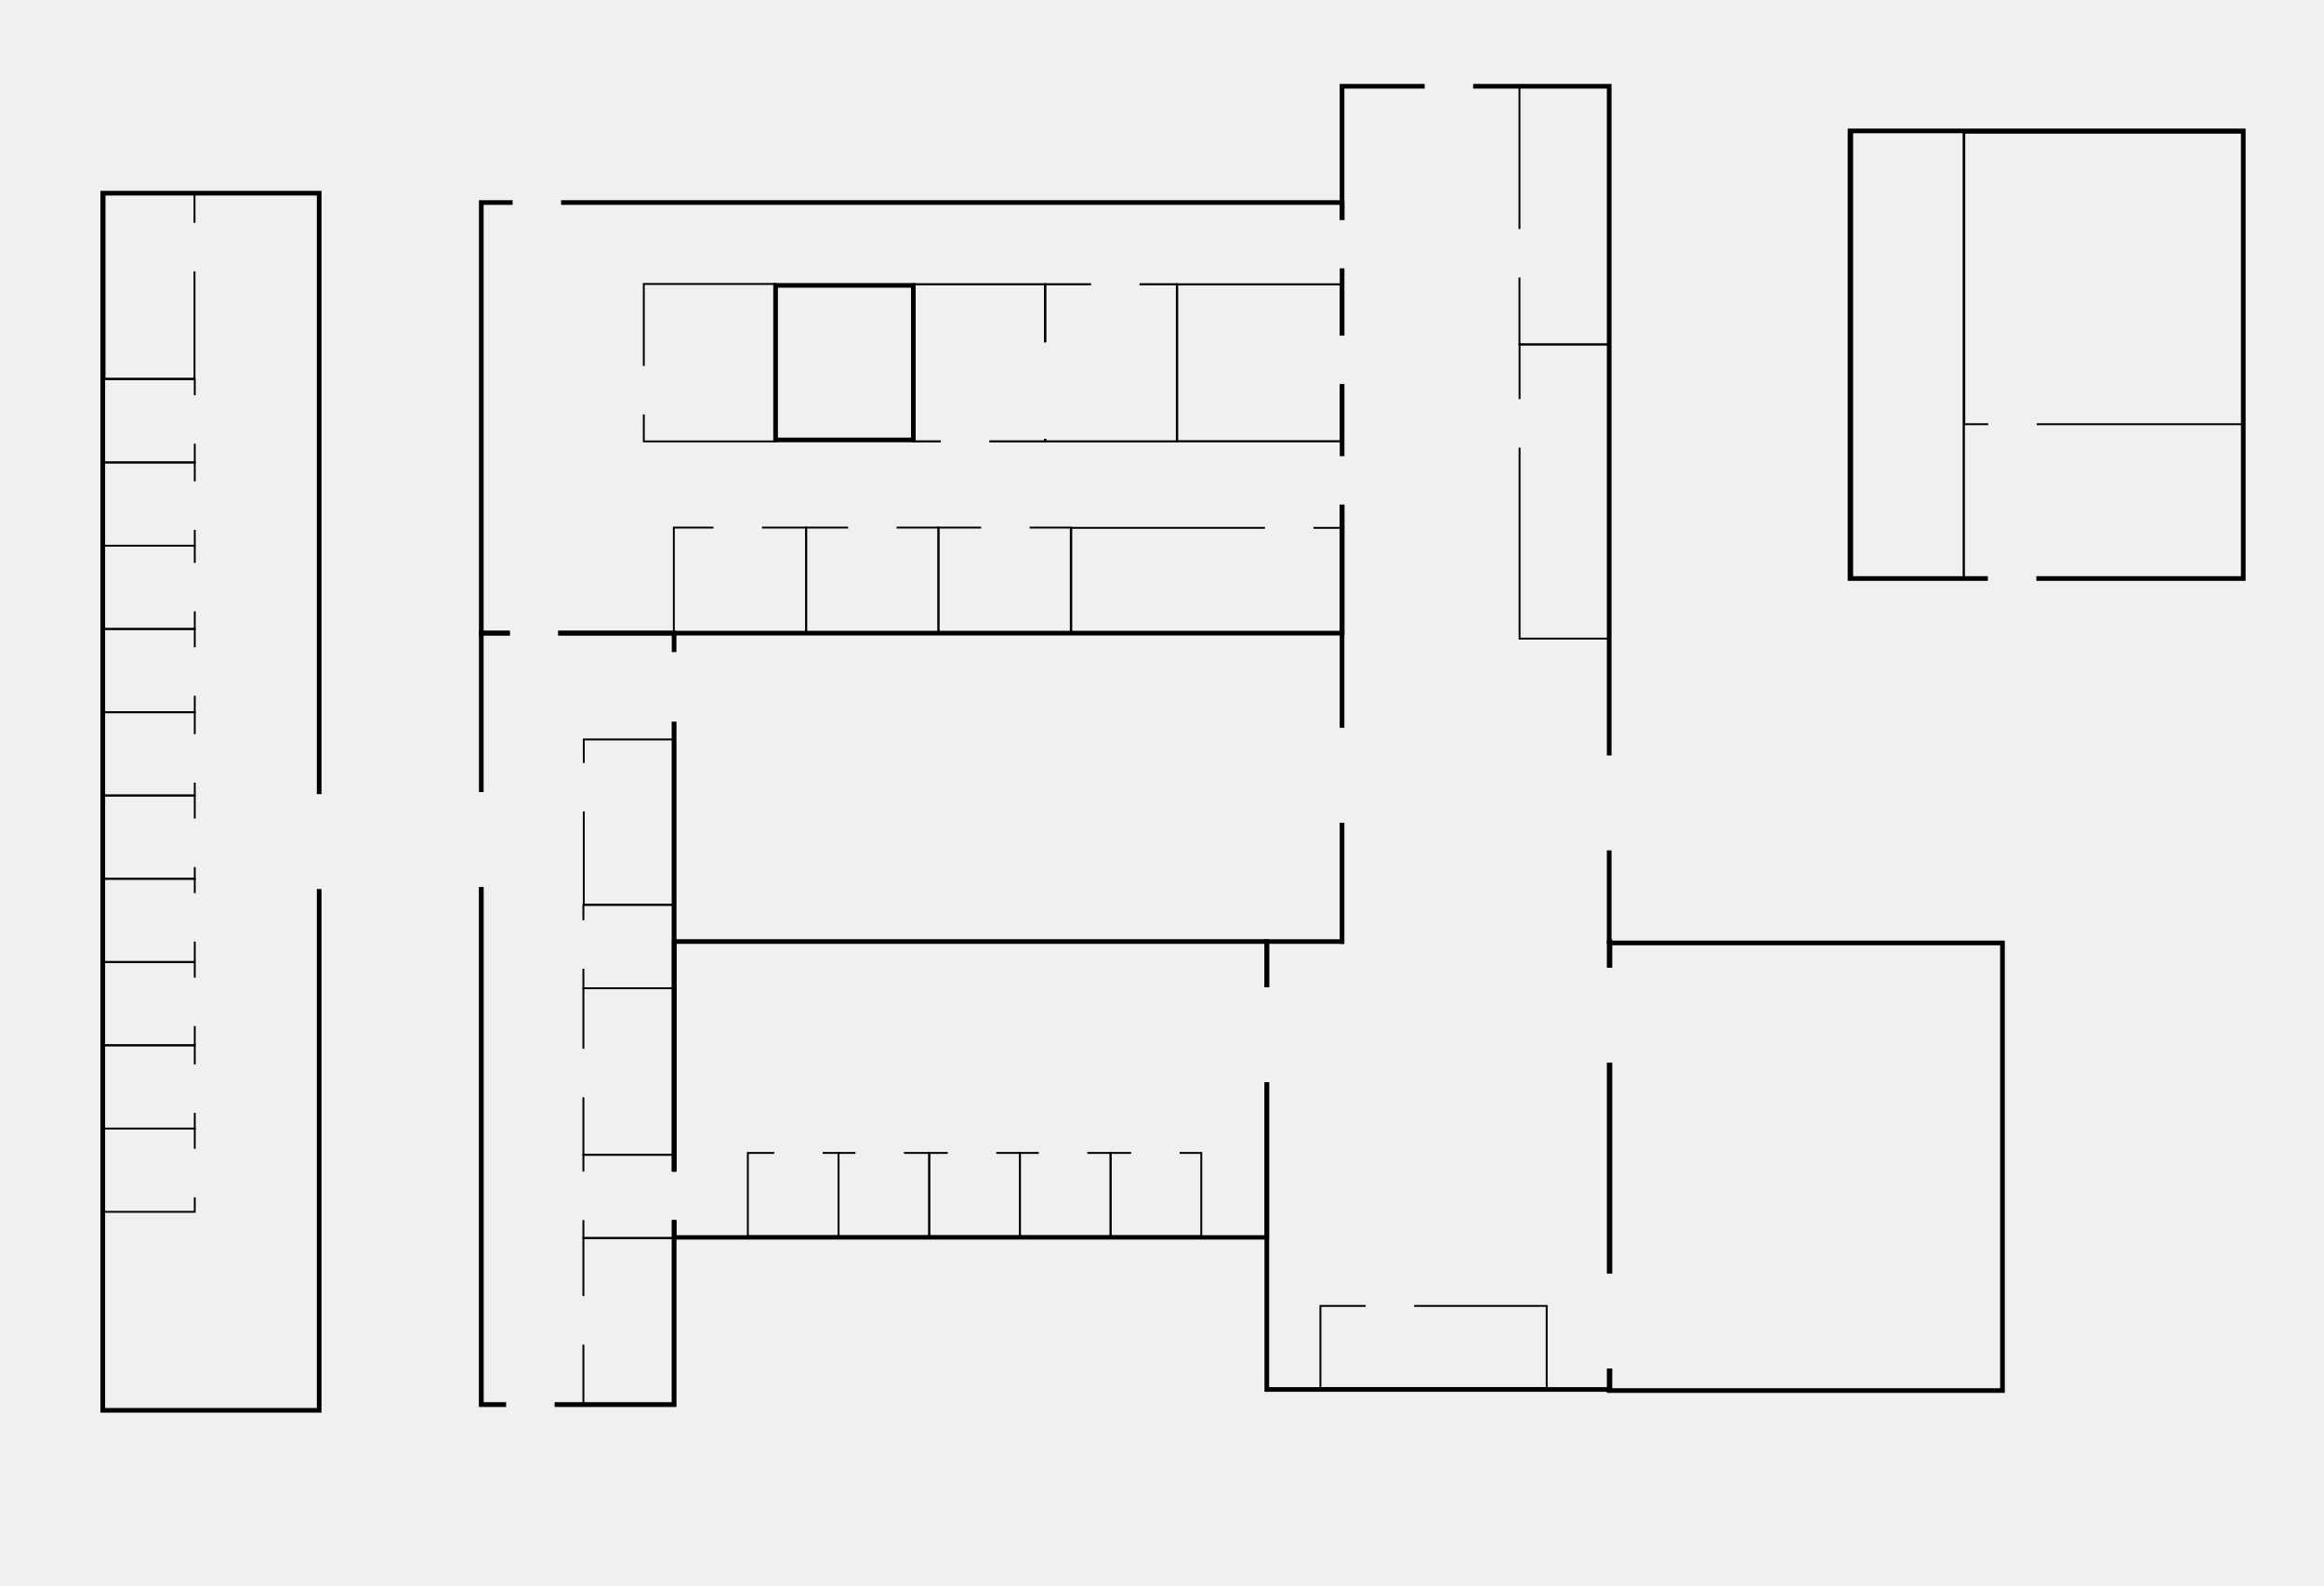
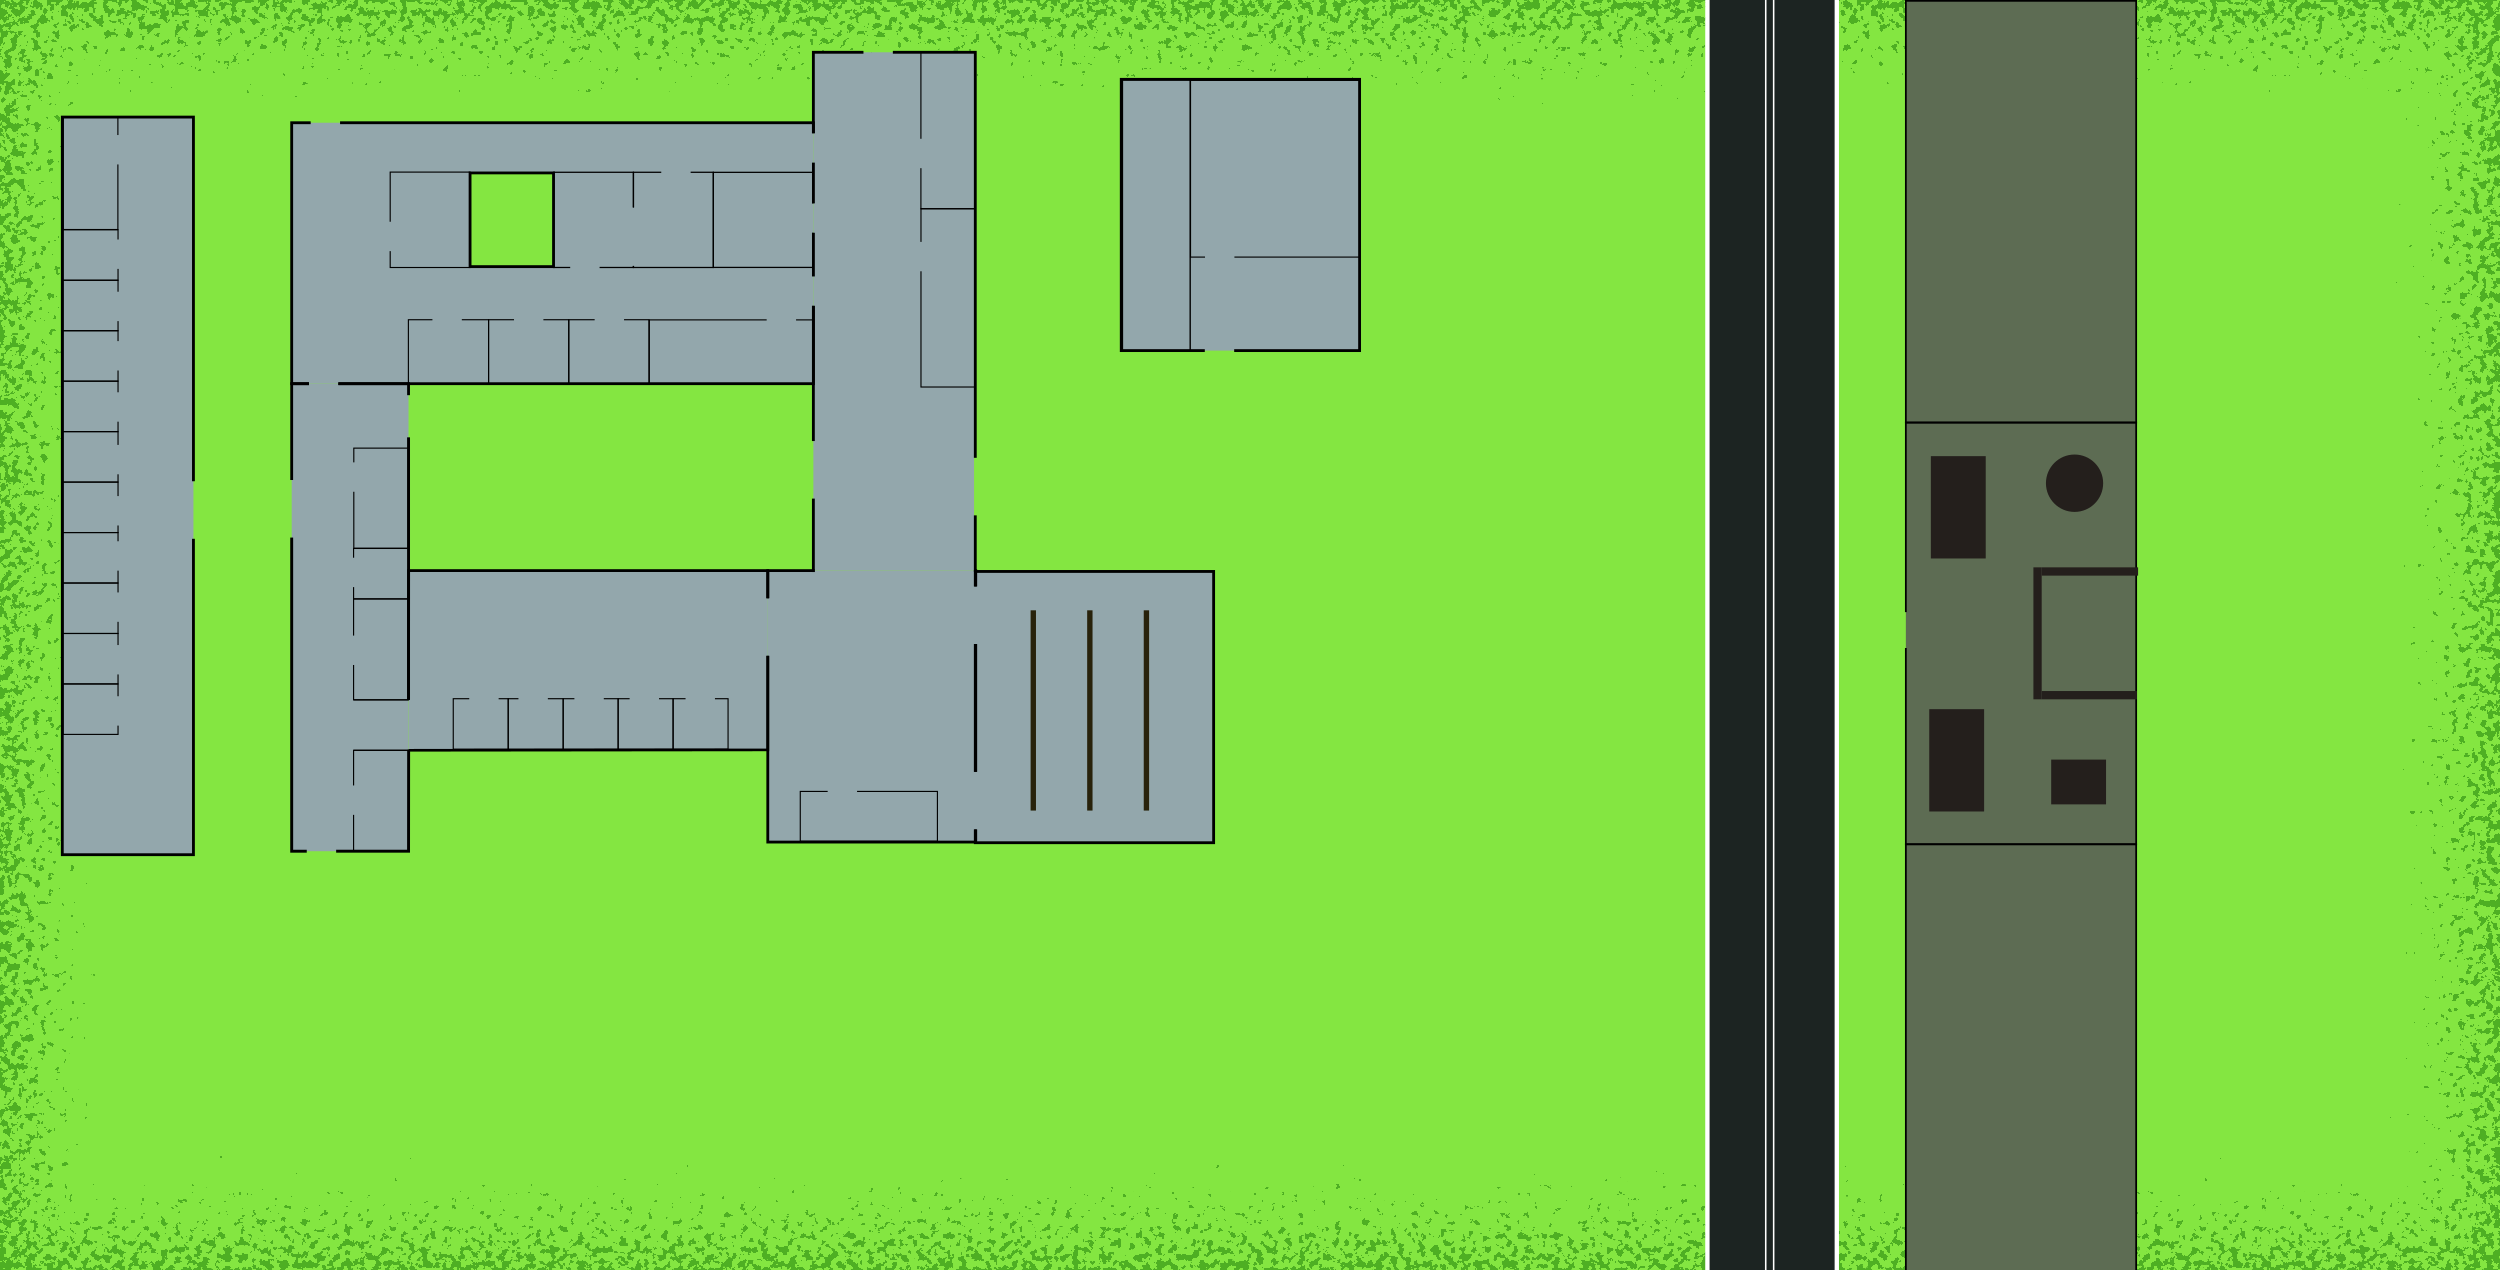
- <svg xmlns="http://www.w3.org/2000/svg" id="svg8" version="1.1" viewBox="0 0 249.013 169.896" height="169.896mm" width="249.013mm">
-   <defs id="defs2" />
-   <g transform="translate(19.46345,-40.94533)" id="layer3" />
-   <g transform="translate(19.46345,-40.94533)" id="layer1">
-     <path transform="matrix(0.2645833,0,0,0.2645833,-19.46345,40.94533)" d="M 226.079 256.382 L 272.984 256.382 L 272.984 264.054 " style="fill:none;stroke:#000000;stroke-width:1.89;stroke-miterlimit:4;stroke-dasharray:none;stroke-opacity:1" id="path2580" />
-     <path transform="matrix(0.2645833,0,0,0.2645833,-19.46345,40.94533)" d="M 204.969 568.772 L 194.903 568.772 L 194.903 568.772 L 194.903 359.19 " style="fill:none;stroke:#000000;stroke-width:1.95;stroke-miterlimit:4;stroke-dasharray:none;stroke-opacity:1" id="rect12" />
-     <path transform="matrix(0.2645833,0,0,0.2645833,-19.46345,40.94533)" d="M 272.984 494.061 L 272.984 568.772 L 224.602 568.772 " style="fill:none;stroke:#000000;stroke-width:1.95;stroke-miterlimit:4;stroke-dasharray:none;stroke-opacity:1" id="path2718" />
-     <path transform="matrix(0.2645833,0,0,0.2645833,-19.46345,40.94533)" d="M 272.984 292.221 L 272.984 474.43 " style="fill:none;stroke:#000000;stroke-width:1.95;stroke-miterlimit:4;stroke-dasharray:none;stroke-opacity:1" id="path2707" />
-     <path transform="matrix(0.2645833,0,0,0.2645833,-19.46345,40.94533)" d="M 194.903 320.737 L 194.903 256.382 L 206.446 256.382 " style="fill:none;stroke:#000000;stroke-width:1.89;stroke-miterlimit:4;stroke-dasharray:none;stroke-opacity:1" id="rect14" />
-     <path transform="matrix(0.2645833,0,0,0.2645833,-19.46345,40.94533)" d="M 543.51 204.355 L 543.51 256.381 L 226.079 256.381 " style="fill:none;stroke:#000000;stroke-width:1.89;stroke-miterlimit:4;stroke-dasharray:none;stroke-opacity:1" id="path2974" />
+ <svg xmlns="http://www.w3.org/2000/svg" id="svg8" version="1.1" viewBox="0 0 441.979 224.355" height="224.355mm" width="441.979mm">
+   <defs id="defs2">
+     <filter width="2" height="2" y="-0.5" x="-0.5" style="color-interpolation-filters:sRGB;" id="filter1727">
+       <feGaussianBlur stdDeviation="0.01" result="result1" id="feGaussianBlur1715" />
+       <feBlend in2="result1" result="fbSourceGraphic" mode="multiply" id="feBlend1717" />
+       <feTurbulence baseFrequency="0.8" type="fractalNoise" seed="0" numOctaves="3" result="result3" id="feTurbulence1719" />
+       <feDisplacementMap in="fbSourceGraphic" xChannelSelector="R" yChannelSelector="G" scale="50" result="result2" in2="result3" id="feDisplacementMap1721" />
+       <feMorphology radius="1" operator="dilate" result="result4" id="feMorphology1723" />
+       <feBlend mode="screen" in2="result2" id="feBlend1725" />
+     </filter>
+   </defs>
+   <g transform="translate(19.46345,-40.94533)" id="layer3" style="display:none" />
+   <g style="display:inline" id="layer2" transform="translate(19.46345,-40.94533)">
+     <rect style="display:inline;fill:#00aa00;stroke:none;stroke-width:1.528" id="rect1275-2" width="441.979" height="224.355" x="-19.463" y="40.945" />
+     <rect style="fill:#8dd35f;stroke:none;stroke-width:1.528;filter:url(#filter1727)" id="rect1275" width="441.979" height="224.355" x="-19.463" y="40.945" />
+     <rect style="fill:#1c2422;stroke:#ffffff;stroke-width:0.767;stroke-opacity:1" id="rect1315" width="22.876" height="235.829" x="282.391" y="35.946" />
+     <rect style="fill:#93a7ac;fill-opacity:1;stroke:none;stroke-width:0.5;stroke-miterlimit:4;stroke-dasharray:none;stroke-opacity:1" id="rect1478" width="23.186" height="130.405" x="-8.451" y="61.644" />
+     <path id="rect1480" style="fill:#93a7ac;fill-opacity:1;stroke:none;stroke-width:1.89;stroke-miterlimit:4;stroke-dasharray:none;stroke-opacity:1" d="M 194.902,82.016 V 256.381 H 543.51 V 82.016 Z m 119.188,32.977 H 369.875 v 63.162 h -55.785 z" transform="matrix(0.2645833,0,0,0.2645833,-19.46345,40.94533)" />
+     <rect style="fill:#93a7ac;fill-opacity:1;stroke:none;stroke-width:0.5;stroke-miterlimit:4;stroke-dasharray:none;stroke-opacity:1" id="rect1482" width="28.408" height="91.637" x="124.333" y="50.189" />
+     <rect style="fill:#93a7ac;fill-opacity:1;stroke:none;stroke-width:0.5;stroke-miterlimit:4;stroke-dasharray:none;stroke-opacity:1" id="rect1484" width="78.827" height="48.107" x="116.27" y="141.824" />
+     <rect style="fill:#93a7ac;fill-opacity:1;stroke:none;stroke-width:0.5;stroke-miterlimit:4;stroke-dasharray:none;stroke-opacity:1" id="rect1486" width="20.659" height="82.653" x="32.105" y="108.78" />
+     <rect style="fill:#93a7ac;fill-opacity:1;stroke:none;stroke-width:0.5;stroke-miterlimit:4;stroke-dasharray:none;stroke-opacity:1" id="rect1494" width="63.501" height="31.698" x="52.779" y="141.822" />
+     <rect style="fill:#93a7ac;fill-opacity:1;stroke:none;stroke-width:0.5;stroke-miterlimit:4;stroke-dasharray:none;stroke-opacity:1" id="rect1496" width="42.137" height="47.957" x="178.764" y="54.971" />
+     <rect style="fill:#5d6c53;fill-opacity:1;stroke:none;stroke-width:0.5;stroke-miterlimit:4;stroke-dasharray:none;stroke-opacity:1" id="rect1506" width="40.721" height="224.725" x="317.473" y="41.093" />
+     <rect style="fill:none;fill-opacity:1;stroke:#ffffff;stroke-width:0.273;stroke-miterlimit:4;stroke-dasharray:none;stroke-opacity:1" id="rect1508" width="1.403" height="246.002" x="292.702" y="28.178" />
+   </g>
+   <g transform="translate(19.46345,-40.94533)" id="layer1" style="display:inline">
+     <g id="layer4" transform="translate(-19.46345,40.94533)">
+       <rect style="fill:none;stroke:#000000;stroke-width:0.312;stroke-miterlimit:4;stroke-dasharray:none;stroke-opacity:1" id="rect1319" width="40.722" height="74.556" x="336.937" y="0.147" />
+       <path id="rect1319-3" style="display:inline;fill:none;stroke:#000000;stroke-width:1.18;stroke-miterlimit:4;stroke-dasharray:none;stroke-opacity:1" d="M 1273.461 409.014 L 1273.461 282.342 L 1273.461 282.342 L 1427.372 282.342 L 1427.372 564.127 L 1273.461 564.127 L 1273.461 432.994 " transform="scale(0.2645833)" />
+       <rect style="display:inline;fill:none;stroke:#000000;stroke-width:0.314;stroke-miterlimit:4;stroke-dasharray:none;stroke-opacity:1" id="rect1319-6" width="40.72" height="75.613" x="336.938" y="149.26" />
+     </g>
+     <path transform="matrix(0.2645833,0,0,0.2645833,-19.46345,40.94533)" d="m 226.079,256.382 h 46.906 l -10e-6,7.672" style="fill:none;stroke:#000000;stroke-width:1.89;stroke-miterlimit:4;stroke-dasharray:none;stroke-opacity:1" id="path2580" />
+     <path transform="matrix(0.2645833,0,0,0.2645833,-19.46345,40.94533)" d="m 204.969,568.772 h -10.066 v 0 -209.582" style="fill:none;stroke:#000000;stroke-width:1.95;stroke-miterlimit:4;stroke-dasharray:none;stroke-opacity:1" id="rect12" />
+     <path transform="matrix(0.2645833,0,0,0.2645833,-19.46345,40.94533)" d="m 273.044,501.07 -0.059,67.702 h -48.382" style="fill:none;stroke:#000000;stroke-width:1.95;stroke-miterlimit:4;stroke-dasharray:none;stroke-opacity:1" id="path2718" />
+     <path transform="matrix(0.2645833,0,0,0.2645833,-19.46345,40.94533)" d="m 272.984,292.221 -1e-5,175.398" style="fill:none;stroke:#000000;stroke-width:1.95;stroke-miterlimit:4;stroke-dasharray:none;stroke-opacity:1" id="path2707" />
+     <path transform="matrix(0.2645833,0,0,0.2645833,-19.46345,40.94533)" d="m 194.903,320.737 -1e-5,-64.355 11.543,-10e-6" style="fill:none;stroke:#000000;stroke-width:1.89;stroke-miterlimit:4;stroke-dasharray:none;stroke-opacity:1" id="rect14" />
+     <path transform="matrix(0.2645833,0,0,0.2645833,-19.46345,40.94533)" d="M 543.51,204.355 V 256.381 H 226.079" style="fill:none;stroke:#000000;stroke-width:1.89;stroke-miterlimit:4;stroke-dasharray:none;stroke-opacity:1" id="path2974" />
    <rect transform="rotate(-90)" y="63.64" x="-88.082" height="14.759" width="16.562" id="rect16" style="fill:none;stroke:#000000;stroke-width:0.5;stroke-miterlimit:4;stroke-dasharray:none;stroke-opacity:1" />
-     <path transform="matrix(0.2645833,0,0,0.2645833,-19.46345,40.94533)" d="M 513.047 438.211 L 513.047 501.07 L 273.044 501.07 L 273.044 494.06 " style="fill:none;stroke:#000000;stroke-width:1.766;stroke-miterlimit:4;stroke-dasharray:none;stroke-opacity:1" id="rect20" />
-     <path transform="matrix(0.2645833,0,0,0.2645833,-19.46345,40.94533)" d="M 513.025 438.211 L 513.025 438.211 " style="fill:none;stroke:#000000;stroke-width:1.766;stroke-miterlimit:4;stroke-dasharray:none;stroke-opacity:1" id="path2778" />
-     <path transform="matrix(0.2645833,0,0,0.2645833,-19.46345,40.94533)" d="M 513.025 399.758 L 513.025 399.758 " style="fill:none;stroke:#000000;stroke-width:1.766;stroke-miterlimit:4;stroke-dasharray:none;stroke-opacity:1" id="path2786" />
-     <path transform="matrix(0.2645833,0,0,0.2645833,-19.46345,40.94533)" d="M 273.044 474.429 L 273.044 381.267 L 513.047 381.267 L 513.047 399.758 " style="fill:none;stroke:#000000;stroke-width:1.89;stroke-miterlimit:4;stroke-dasharray:none;stroke-opacity:1" id="path2831" />
-     <path transform="matrix(0.2645833,0,0,0.2645833,-19.46345,40.94533)" d="M 651.978 554.21 L 651.978 562.66 L 513.025 562.66 L 513.025 438.211 " style="fill:none;stroke:#000000;stroke-width:1.89;stroke-miterlimit:4;stroke-dasharray:none;stroke-opacity:1" id="path2829" />
-     <path transform="matrix(0.2645833,0,0,0.2645833,-19.46345,40.94533)" d="M 651.978 430.317 L 651.978 515.758 " style="fill:none;stroke:#000000;stroke-width:1.89;stroke-miterlimit:4;stroke-dasharray:none;stroke-opacity:1" id="path2908" />
-     <path transform="matrix(0.2645833,0,0,0.2645833,-19.46345,40.94533)" d="M 650.857 381.28 L 651.978 381.28 L 651.978 391.864 " style="fill:none;stroke:#000000;stroke-width:1.89;stroke-miterlimit:4;stroke-dasharray:none;stroke-opacity:1" id="path2876" />
-     <path transform="matrix(0.2645833,0,0,0.2645833,-19.46345,40.94533)" d="M 543.51 155.531 L 543.51 184.723 " style="fill:none;stroke:#000000;stroke-width:1.896;stroke-miterlimit:4;stroke-dasharray:none;stroke-opacity:1" id="path2823" />
-     <path transform="matrix(0.2645833,0,0,0.2645833,-19.46345,40.94533)" d="M 543.51 108.661 L 543.51 135.898 " style="fill:none;stroke:#000000;stroke-width:1.896;stroke-miterlimit:4;stroke-dasharray:none;stroke-opacity:1" id="path3111" />
-     <path transform="matrix(0.2645833,0,0,0.2645833,-19.46345,40.94533)" d="M 227.221 82.015 L 543.51 82.015 L 543.51 89.03 " style="fill:none;stroke:#000000;stroke-width:1.896;stroke-miterlimit:4;stroke-dasharray:none;stroke-opacity:1" id="path3087" />
-     <path transform="matrix(0.2645833,0,0,0.2645833,-19.46345,40.94533)" d="M 206.446 256.381 L 194.903 256.381 L 194.903 256.381 L 194.903 82.015 L 207.591 82.015 " style="fill:none;stroke:#000000;stroke-width:1.896;stroke-miterlimit:4;stroke-dasharray:none;stroke-opacity:1" id="path3155" />
-     <path transform="matrix(0.2645833,0,0,0.2645833,-19.46345,40.94533)" d="M 651.678 344.359 L 651.678 381.279 L 650.852 381.279 " style="fill:none;stroke:#000000;stroke-width:1.896;stroke-miterlimit:4;stroke-dasharray:none;stroke-opacity:1" id="path3085" />
-     <path transform="matrix(0.2645833,0,0,0.2645833,-19.46345,40.94533)" d="M 596.588 34.935 L 651.678 34.935 L 651.678 305.906 " style="fill:none;stroke:#000000;stroke-width:1.896;stroke-miterlimit:4;stroke-dasharray:none;stroke-opacity:1" id="path3139" />
-     <path transform="matrix(0.2645833,0,0,0.2645833,-19.46345,40.94533)" d="M 543.484 89.031 L 543.484 34.935 L 576.955 34.935 " style="fill:none;stroke:#000000;stroke-width:1.896;stroke-miterlimit:4;stroke-dasharray:none;stroke-opacity:1" id="path3127" />
-     <path transform="matrix(0.2645833,0,0,0.2645833,-19.46345,40.94533)" d="M 543.484 294.709 L 543.484 204.355 " style="fill:none;stroke:#000000;stroke-width:1.896;stroke-miterlimit:4;stroke-dasharray:none;stroke-opacity:1" id="path2964" />
-     <path transform="matrix(0.2645833,0,0,0.2645833,-19.46345,40.94533)" d="M 544.347 381.279 L 543.484 381.279 L 543.484 381.279 L 543.484 333.164 " style="fill:none;stroke:#000000;stroke-width:1.896;stroke-miterlimit:4;stroke-dasharray:none;stroke-opacity:1" id="path3133" />
+     <path transform="matrix(0.2645833,0,0,0.2645833,-19.46345,40.94533)" d="m 513.047,438.211 -1e-5,62.859 -240.063,0.267" style="fill:none;stroke:#000000;stroke-width:1.766;stroke-miterlimit:4;stroke-dasharray:none;stroke-opacity:1" id="rect20" />
+     <path transform="matrix(0.2645833,0,0,0.2645833,-19.46345,40.94533)" d="m 513.025,438.211 v 0" style="fill:none;stroke:#000000;stroke-width:1.766;stroke-miterlimit:4;stroke-dasharray:none;stroke-opacity:1" id="path2778" />
+     <path transform="matrix(0.2645833,0,0,0.2645833,-19.46345,40.94533)" d="m 513.025,399.758 v 0" style="fill:none;stroke:#000000;stroke-width:1.766;stroke-miterlimit:4;stroke-dasharray:none;stroke-opacity:1" id="path2786" />
+     <path transform="matrix(0.2645833,0,0,0.2645833,-19.46345,40.94533)" d="m 272.984,467.62 0.059,-86.352 h 240.004 v 18.49" style="fill:none;stroke:#000000;stroke-width:1.89;stroke-miterlimit:4;stroke-dasharray:none;stroke-opacity:1" id="path2831" />
+     <path transform="matrix(0.2645833,0,0,0.2645833,-19.46345,40.94533)" d="m 651.978,554.21 v 8.449 H 513.025 V 438.211" style="fill:none;stroke:#000000;stroke-width:1.89;stroke-miterlimit:4;stroke-dasharray:none;stroke-opacity:1" id="path2829" />
+     <path transform="matrix(0.2645833,0,0,0.2645833,-19.46345,40.94533)" d="m 651.978,430.317 v 85.441" style="fill:none;stroke:#000000;stroke-width:1.89;stroke-miterlimit:4;stroke-dasharray:none;stroke-opacity:1" id="path2908" />
+     <path transform="matrix(0.2645833,0,0,0.2645833,-19.46345,40.94533)" d="m 650.857,381.28 h 1.121 l -2e-5,10.584" style="fill:none;stroke:#000000;stroke-width:1.89;stroke-miterlimit:4;stroke-dasharray:none;stroke-opacity:1" id="path2876" />
+     <path transform="matrix(0.2645833,0,0,0.2645833,-19.46345,40.94533)" d="m 543.51,155.531 -10e-6,29.192" style="fill:none;stroke:#000000;stroke-width:1.896;stroke-miterlimit:4;stroke-dasharray:none;stroke-opacity:1" id="path2823" />
+     <path transform="matrix(0.2645833,0,0,0.2645833,-19.46345,40.94533)" d="m 543.51,108.661 2e-5,27.237" style="fill:none;stroke:#000000;stroke-width:1.896;stroke-miterlimit:4;stroke-dasharray:none;stroke-opacity:1" id="path3111" />
+     <path transform="matrix(0.2645833,0,0,0.2645833,-19.46345,40.94533)" d="m 227.221,82.015 h 316.289 v 7.016" style="fill:none;stroke:#000000;stroke-width:1.896;stroke-miterlimit:4;stroke-dasharray:none;stroke-opacity:1" id="path3087" />
+     <path transform="matrix(0.2645833,0,0,0.2645833,-19.46345,40.94533)" d="M 206.446,256.381 H 194.903 v 0 -174.366 l 12.687,-2e-6" style="fill:none;stroke:#000000;stroke-width:1.896;stroke-miterlimit:4;stroke-dasharray:none;stroke-opacity:1" id="path3155" />
+     <path transform="matrix(0.2645833,0,0,0.2645833,-19.46345,40.94533)" d="m 651.678,344.359 v 36.92 h -0.826" style="fill:none;stroke:#000000;stroke-width:1.896;stroke-miterlimit:4;stroke-dasharray:none;stroke-opacity:1" id="path3085" />
+     <path transform="matrix(0.2645833,0,0,0.2645833,-19.46345,40.94533)" d="m 596.588,34.935 h 55.09 V 305.906" style="fill:none;stroke:#000000;stroke-width:1.896;stroke-miterlimit:4;stroke-dasharray:none;stroke-opacity:1" id="path3139" />
+     <path transform="matrix(0.2645833,0,0,0.2645833,-19.46345,40.94533)" d="m 543.484,89.031 v -54.096 l 33.471,10e-7" style="fill:none;stroke:#000000;stroke-width:1.896;stroke-miterlimit:4;stroke-dasharray:none;stroke-opacity:1" id="path3127" />
+     <path transform="matrix(0.2645833,0,0,0.2645833,-19.46345,40.94533)" d="m 543.484,294.709 2e-5,-90.353" style="fill:none;stroke:#000000;stroke-width:1.896;stroke-miterlimit:4;stroke-dasharray:none;stroke-opacity:1" id="path2964" />
+     <path transform="matrix(0.2645833,0,0,0.2645833,-19.46345,40.94533)" d="m 544.347,381.279 h -0.863 v 0 l -1e-5,-48.115" style="fill:none;stroke:#000000;stroke-width:1.896;stroke-miterlimit:4;stroke-dasharray:none;stroke-opacity:1" id="path3133" />
    <path d="m 116.27,146.716 v -4.892 h 8.276" style="fill:none;stroke:#000000;stroke-width:0.494;stroke-miterlimit:4;stroke-dasharray:none;stroke-opacity:1" id="path2870" />
-     <path transform="matrix(0.2645833,0,0,0.2645833,-19.46345,40.94533)" d="M 651.678 515.757 L 651.678 430.316 " style="fill:none;stroke:#000000;stroke-width:1.89;stroke-miterlimit:4;stroke-dasharray:none;stroke-opacity:1" id="path2868" />
-     <path transform="matrix(0.2645833,0,0,0.2645833,-19.46345,40.94533)" d="M 651.678 391.863 L 651.678 381.839 L 810.937 381.839 L 810.937 563.095 L 651.678 563.095 L 651.678 554.21 " style="fill:none;stroke:#000000;stroke-width:1.89;stroke-miterlimit:4;stroke-dasharray:none;stroke-opacity:1" id="path2902" />
-     <path transform="matrix(0.2645833,0,0,0.2645833,-19.46345,40.94533)" d="M 129.256 360.018 L 129.256 571.1 L 41.624 571.1 L 41.624 571.1 L 41.624 78.231 L 129.256 78.231 L 129.256 321.565 " style="fill:none;stroke:#000000;stroke-width:1.89;stroke-miterlimit:4;stroke-dasharray:none;stroke-opacity:1" id="rect860" />
-     <path transform="matrix(0.2645833,0,0,0.2645833,-19.46345,40.94533)" d="M 260.722 148.171 L 260.722 114.993 L 314.091 114.993 L 314.091 178.743 L 260.722 178.743 L 260.722 178.743 L 260.722 167.804 " style="fill:none;stroke:#000000;stroke-width:0.763;stroke-miterlimit:4;stroke-dasharray:none;stroke-opacity:1" id="rect862" />
-     <path transform="matrix(0.2645833,0,0,0.2645833,-19.46345,40.94533)" d="M 78.871 450.652 L 78.871 457.002 L 42.145 457.002 L 42.145 457.002 L 42.145 423.285 L 78.871 423.285 L 78.871 431.019 " style="fill:none;stroke:#000000;stroke-width:0.756;stroke-miterlimit:4;stroke-dasharray:none;stroke-opacity:1" id="rect862-6" />
-     <path transform="matrix(0.2645833,0,0,0.2645833,-19.46345,40.94533)" d="M 78.871 415.494 L 78.871 423.285 L 42.145 423.285 L 42.145 423.285 L 42.145 389.567 L 78.871 389.567 L 78.871 395.862 " style="fill:none;stroke:#000000;stroke-width:0.756;stroke-miterlimit:4;stroke-dasharray:none;stroke-opacity:1" id="rect862-7" />
-     <path transform="matrix(0.2645833,0,0,0.2645833,-19.46345,40.94533)" d="M 78.871 381.298 L 78.871 389.567 L 42.145 389.567 L 42.145 389.567 L 42.145 355.85 L 78.871 355.85 L 78.871 361.666 " style="fill:none;stroke:#000000;stroke-width:0.756;stroke-miterlimit:4;stroke-dasharray:none;stroke-opacity:1" id="rect862-6-5" />
-     <path transform="matrix(0.2645833,0,0,0.2645833,-19.46345,40.94533)" d="M 78.871 351.113 L 78.871 355.85 L 42.145 355.85 L 42.145 355.85 L 42.145 322.132 L 78.871 322.132 L 78.871 331.48 " style="fill:none;stroke:#000000;stroke-width:0.756;stroke-miterlimit:4;stroke-dasharray:none;stroke-opacity:1" id="rect862-3" />
-     <path transform="matrix(0.2645833,0,0,0.2645833,-19.46345,40.94533)" d="M 78.871 316.916 L 78.871 322.132 L 42.145 322.132 L 42.145 322.132 L 42.145 288.415 L 78.871 288.415 L 78.871 297.284 " style="fill:none;stroke:#000000;stroke-width:0.756;stroke-miterlimit:4;stroke-dasharray:none;stroke-opacity:1" id="rect862-6-56" />
-     <path transform="matrix(0.2645833,0,0,0.2645833,-19.46345,40.94533)" d="M 78.871 281.759 L 78.871 288.415 L 42.145 288.415 L 42.145 288.415 L 42.145 254.698 L 78.871 254.698 L 78.871 262.125 " style="fill:none;stroke:#000000;stroke-width:0.756;stroke-miterlimit:4;stroke-dasharray:none;stroke-opacity:1" id="rect862-7-2" />
-     <path transform="matrix(0.2645833,0,0,0.2645833,-19.46345,40.94533)" d="M 78.871 247.561 L 78.871 254.698 L 42.145 254.698 L 42.145 254.698 L 42.145 220.98 L 78.871 220.98 L 78.871 227.93 " style="fill:none;stroke:#000000;stroke-width:0.756;stroke-miterlimit:4;stroke-dasharray:none;stroke-opacity:1" id="rect862-6-5-9" />
-     <path transform="matrix(0.2645833,0,0,0.2645833,-19.46345,40.94533)" d="M 78.871 214.562 L 78.871 220.98 L 42.145 220.98 L 42.145 220.98 L 42.145 187.263 L 78.871 187.263 L 78.871 194.929 " style="fill:none;stroke:#000000;stroke-width:0.756;stroke-miterlimit:4;stroke-dasharray:none;stroke-opacity:1" id="rect862-1" />
-     <path transform="matrix(0.2645833,0,0,0.2645833,-19.46345,40.94533)" d="M 78.871 179.664 L 78.871 187.263 L 42.145 187.263 L 42.145 187.263 L 42.145 153.546 L 78.871 153.546 L 78.871 160.032 " style="fill:none;stroke:#000000;stroke-width:0.756;stroke-miterlimit:4;stroke-dasharray:none;stroke-opacity:1" id="rect862-6-2" />
+     <path transform="matrix(0.2645833,0,0,0.2645833,-19.46345,40.94533)" d="m 651.678,515.757 2e-5,-85.441" style="fill:none;stroke:#000000;stroke-width:1.89;stroke-miterlimit:4;stroke-dasharray:none;stroke-opacity:1" id="path2868" />
+     <path transform="matrix(0.2645833,0,0,0.2645833,-19.46345,40.94533)" d="M 651.678,391.863 V 381.839 H 810.937 V 563.095 H 651.678 v -8.885" style="fill:none;stroke:#000000;stroke-width:1.89;stroke-miterlimit:4;stroke-dasharray:none;stroke-opacity:1" id="path2902" />
+     <path transform="matrix(0.2645833,0,0,0.2645833,-19.46345,40.94533)" d="M 129.256,360.018 V 571.1 H 41.624 v 0 V 78.231 H 129.256 V 321.565" style="fill:none;stroke:#000000;stroke-width:1.89;stroke-miterlimit:4;stroke-dasharray:none;stroke-opacity:1" id="rect860" />
+     <path transform="matrix(0.2645833,0,0,0.2645833,-19.46345,40.94533)" d="m 260.722,148.171 -10e-6,-33.178 h 53.369 v 63.75 h -53.369 v 0 -10.939" style="fill:none;stroke:#000000;stroke-width:0.763;stroke-miterlimit:4;stroke-dasharray:none;stroke-opacity:1" id="rect862" />
+     <path transform="matrix(0.2645833,0,0,0.2645833,-19.46345,40.94533)" d="m 78.871,450.652 v 6.35 h -36.725 v 0 -33.717 h 36.725 l -10e-7,7.734" style="fill:none;stroke:#000000;stroke-width:0.756;stroke-miterlimit:4;stroke-dasharray:none;stroke-opacity:1" id="rect862-6" />
+     <path transform="matrix(0.2645833,0,0,0.2645833,-19.46345,40.94533)" d="m 78.871,415.494 v 7.791 h -36.725 v 0 -33.717 h 36.725 l -10e-7,6.295" style="fill:none;stroke:#000000;stroke-width:0.756;stroke-miterlimit:4;stroke-dasharray:none;stroke-opacity:1" id="rect862-7" />
+     <path transform="matrix(0.2645833,0,0,0.2645833,-19.46345,40.94533)" d="m 78.871,381.298 -10e-7,8.27 h -36.725 v 0 -33.717 h 36.725 l 3e-6,5.817" style="fill:none;stroke:#000000;stroke-width:0.756;stroke-miterlimit:4;stroke-dasharray:none;stroke-opacity:1" id="rect862-6-5" />
+     <path transform="matrix(0.2645833,0,0,0.2645833,-19.46345,40.94533)" d="m 78.871,351.113 v 4.736 h -36.725 v 0 -33.717 h 36.725 v 9.348" style="fill:none;stroke:#000000;stroke-width:0.756;stroke-miterlimit:4;stroke-dasharray:none;stroke-opacity:1" id="rect862-3" />
+     <path transform="matrix(0.2645833,0,0,0.2645833,-19.46345,40.94533)" d="m 78.871,316.916 v 5.217 h -36.725 v 0 -33.717 h 36.725 v 8.869" style="fill:none;stroke:#000000;stroke-width:0.756;stroke-miterlimit:4;stroke-dasharray:none;stroke-opacity:1" id="rect862-6-56" />
+     <path transform="matrix(0.2645833,0,0,0.2645833,-19.46345,40.94533)" d="m 78.871,281.759 v 6.656 h -36.725 v 0 -33.717 h 36.725 v 7.428" style="fill:none;stroke:#000000;stroke-width:0.756;stroke-miterlimit:4;stroke-dasharray:none;stroke-opacity:1" id="rect862-7-2" />
+     <path transform="matrix(0.2645833,0,0,0.2645833,-19.46345,40.94533)" d="m 78.871,247.561 -10e-7,7.137 h -36.725 v 0 -33.717 h 36.725 l 2e-6,6.949" style="fill:none;stroke:#000000;stroke-width:0.756;stroke-miterlimit:4;stroke-dasharray:none;stroke-opacity:1" id="rect862-6-5-9" />
+     <path transform="matrix(0.2645833,0,0,0.2645833,-19.46345,40.94533)" d="m 78.871,214.562 1e-6,6.418 H 42.145 v 0 -33.717 h 36.725 l -2e-6,7.666" style="fill:none;stroke:#000000;stroke-width:0.756;stroke-miterlimit:4;stroke-dasharray:none;stroke-opacity:1" id="rect862-1" />
+     <path transform="matrix(0.2645833,0,0,0.2645833,-19.46345,40.94533)" d="m 78.871,179.664 1e-6,7.599 H 42.145 v 0 -33.717 h 36.725 l -3e-6,6.486" style="fill:none;stroke:#000000;stroke-width:0.756;stroke-miterlimit:4;stroke-dasharray:none;stroke-opacity:1" id="rect862-6-2" />
    <path d="m 1.378,70.016 v 11.506 h -9.642 v 0 -19.96 h 9.642 v 3.259" style="fill:none;stroke:#000000;stroke-width:0.2;stroke-miterlimit:4;stroke-dasharray:none;stroke-opacity:1" id="rect862-7-7" />
-     <path transform="matrix(0.2645833,0,0,0.2645833,-19.46345,40.94533)" d="M 236.259 524.84 L 236.259 501.337 L 272.984 501.337 L 272.984 568.772 L 236.259 568.772 L 236.259 568.772 L 236.259 544.473 " style="fill:none;stroke:#000000;stroke-width:0.756;stroke-miterlimit:4;stroke-dasharray:none;stroke-opacity:1" id="rect862-36" />
-     <path transform="matrix(0.2645833,0,0,0.2645833,-19.46345,40.94533)" d="M 272.984 494.06 L 272.984 501.337 L 236.259 501.337 L 236.259 501.337 L 236.259 494.06 " style="fill:none;stroke:#000000;stroke-width:0.756;stroke-miterlimit:4;stroke-dasharray:none;stroke-opacity:1" id="rect862-7-6" />
-     <path transform="matrix(0.2645833,0,0,0.2645833,-19.46345,40.94533)" d="M 236.259 474.43 L 236.259 467.62 L 272.984 467.62 L 272.984 474.43 " style="fill:none;stroke:#000000;stroke-width:0.756;stroke-miterlimit:4;stroke-dasharray:none;stroke-opacity:1" id="path2697" />
-     <path transform="matrix(0.2645833,0,0,0.2645833,-19.46345,40.94533)" d="M 236.259 424.699 L 236.259 400.185 L 272.984 400.185 L 272.984 467.62 L 236.259 467.62 L 236.259 467.62 L 236.259 444.332 " style="fill:none;stroke:#000000;stroke-width:0.756;stroke-miterlimit:4;stroke-dasharray:none;stroke-opacity:1" id="rect862-6-5-2" />
-     <path transform="matrix(0.2645833,0,0,0.2645833,-19.46345,40.94533)" d="M 236.259 372.667 L 236.259 366.468 L 272.984 366.468 L 272.984 400.185 L 236.259 400.185 L 236.259 400.185 L 236.259 392.299 " style="fill:none;stroke:#000000;stroke-width:0.756;stroke-miterlimit:4;stroke-dasharray:none;stroke-opacity:1" id="rect862-6-56-1" />
-     <path transform="matrix(0.2645833,0,0,0.2645833,-19.46345,40.94533)" d="M 236.411 308.952 L 236.411 299.434 L 272.832 299.434 L 272.832 366.316 L 236.411 366.316 L 236.411 366.316 L 236.411 328.584 " style="fill:none;stroke:#000000;stroke-width:0.756;stroke-miterlimit:4;stroke-dasharray:none;stroke-opacity:1" id="rect862-7-2-8" />
-     <path transform="matrix(0.2645833,0,0,0.2645833,-19.46345,40.94533)" d="M 78.871 484.85 L 78.871 490.719 L 42.145 490.719 L 42.145 490.719 L 42.145 457.002 L 78.871 457.002 L 78.871 465.217 " style="fill:none;stroke:#000000;stroke-width:0.756;stroke-miterlimit:4;stroke-dasharray:none;stroke-opacity:1" id="rect862-73" />
-     <path transform="matrix(0.2645833,0,0,0.2645833,-19.46345,40.94533)" d="M 308.581 213.64 L 326.462 213.64 L 326.462 256.488 L 272.878 256.488 L 272.878 256.488 L 272.878 213.64 L 288.948 213.64 " style="fill:none;stroke:#000000;stroke-width:0.756;stroke-miterlimit:4;stroke-dasharray:none;stroke-opacity:1" id="rect862-61" />
-     <path transform="matrix(0.2645833,0,0,0.2645833,-19.46345,40.94533)" d="M 363.091 213.64 L 380.047 213.64 L 380.047 256.488 L 326.462 256.488 L 326.462 256.488 L 326.462 213.64 L 343.461 213.64 " style="fill:none;stroke:#000000;stroke-width:0.756;stroke-miterlimit:4;stroke-dasharray:none;stroke-opacity:1" id="rect862-61-2" />
-     <path transform="matrix(0.2645833,0,0,0.2645833,-19.46345,40.94533)" d="M 416.973 213.64 L 433.631 213.64 L 433.631 256.488 L 380.047 256.488 L 380.047 256.488 L 380.047 213.64 L 397.342 213.64 " style="fill:none;stroke:#000000;stroke-width:0.756;stroke-miterlimit:4;stroke-dasharray:none;stroke-opacity:1" id="rect862-61-2-9" />
+     <path transform="matrix(0.2645833,0,0,0.2645833,-19.46345,40.94533)" d="m 236.259,524.84 -1e-5,-23.502 h 36.725 v 67.435 H 236.259 v 0 -24.299" style="fill:none;stroke:#000000;stroke-width:0.756;stroke-miterlimit:4;stroke-dasharray:none;stroke-opacity:1" id="rect862-36" />
+     <path transform="matrix(0.2645833,0,0,0.2645833,-19.46345,40.94533)" d="M 272.984,501.337 H 236.259 v 0" style="fill:none;stroke:#000000;stroke-width:0.756;stroke-miterlimit:4;stroke-dasharray:none;stroke-opacity:1" id="rect862-7-6" />
+     <path transform="matrix(0.2645833,0,0,0.2645833,-19.46345,40.94533)" d="m 236.259,467.62 h 36.725" style="fill:none;stroke:#000000;stroke-width:0.756;stroke-miterlimit:4;stroke-dasharray:none;stroke-opacity:1" id="path2697" />
+     <path transform="matrix(0.2645833,0,0,0.2645833,-19.46345,40.94533)" d="m 236.259,424.699 v -24.514 h 36.725 v 67.435 H 236.259 v 0 l 1e-5,-23.288" style="fill:none;stroke:#000000;stroke-width:0.756;stroke-miterlimit:4;stroke-dasharray:none;stroke-opacity:1" id="rect862-6-5-2" />
+     <path transform="matrix(0.2645833,0,0,0.2645833,-19.46345,40.94533)" d="m 236.259,372.667 v -6.199 h 36.725 v 33.717 H 236.259 v 0 l 1e-5,-7.886" style="fill:none;stroke:#000000;stroke-width:0.756;stroke-miterlimit:4;stroke-dasharray:none;stroke-opacity:1" id="rect862-6-56-1" />
+     <path transform="matrix(0.2645833,0,0,0.2645833,-19.46345,40.94533)" d="m 236.411,308.952 v -9.517 h 36.421 v 66.881 h -36.421 v 0 -37.732" style="fill:none;stroke:#000000;stroke-width:0.756;stroke-miterlimit:4;stroke-dasharray:none;stroke-opacity:1" id="rect862-7-2-8" />
+     <path transform="matrix(0.2645833,0,0,0.2645833,-19.46345,40.94533)" d="m 78.871,484.85 -10e-7,5.869 h -36.725 v 0 -33.717 h 36.725 l 3e-6,8.215" style="fill:none;stroke:#000000;stroke-width:0.756;stroke-miterlimit:4;stroke-dasharray:none;stroke-opacity:1" id="rect862-73" />
+     <path transform="matrix(0.2645833,0,0,0.2645833,-19.46345,40.94533)" d="m 308.581,213.64 h 17.881 v 42.848 h -53.584 v 0 -42.848 h 16.07" style="fill:none;stroke:#000000;stroke-width:0.756;stroke-miterlimit:4;stroke-dasharray:none;stroke-opacity:1" id="rect862-61" />
+     <path transform="matrix(0.2645833,0,0,0.2645833,-19.46345,40.94533)" d="m 363.091,213.64 h 16.955 v 42.848 h -53.584 v 0 -42.848 h 16.998" style="fill:none;stroke:#000000;stroke-width:0.756;stroke-miterlimit:4;stroke-dasharray:none;stroke-opacity:1" id="rect862-61-2" />
+     <path transform="matrix(0.2645833,0,0,0.2645833,-19.46345,40.94533)" d="m 416.973,213.64 h 16.658 v 42.848 h -53.584 v 0 -42.848 h 17.295" style="fill:none;stroke:#000000;stroke-width:0.756;stroke-miterlimit:4;stroke-dasharray:none;stroke-opacity:1" id="rect862-61-2-9" />
    <path d="m 121.273,97.5 h 2.949 V 108.75 H 95.325 v 0 -11.251 h 20.753" style="fill:none;stroke:#000000;stroke-width:0.2;stroke-miterlimit:4;stroke-dasharray:none;stroke-opacity:1" id="rect862-61-2-3" />
-     <path transform="matrix(0.2645833,0,0,0.2645833,-19.46345,40.94533)" d="M 333.177 466.871 L 339.583 466.871 L 339.583 500.589 L 302.858 500.589 L 302.858 500.589 L 302.858 466.871 L 313.544 466.871 " style="fill:none;stroke:#000000;stroke-width:0.756;stroke-miterlimit:4;stroke-dasharray:none;stroke-opacity:1" id="rect862-73-7" />
-     <path transform="matrix(0.2645833,0,0,0.2645833,-19.46345,40.94533)" d="M 366.062 466.871 L 376.308 466.871 L 376.308 500.589 L 339.583 500.589 L 339.583 500.589 L 339.583 466.871 L 346.43 466.871 " style="fill:none;stroke:#000000;stroke-width:0.756;stroke-miterlimit:4;stroke-dasharray:none;stroke-opacity:1" id="rect862-73-7-8" />
-     <path transform="matrix(0.2645833,0,0,0.2645833,-19.46345,40.94533)" d="M 403.443 466.871 L 413.033 466.871 L 413.033 500.589 L 376.308 500.589 L 376.308 500.589 L 376.308 466.871 L 383.81 466.871 " style="fill:none;stroke:#000000;stroke-width:0.756;stroke-miterlimit:4;stroke-dasharray:none;stroke-opacity:1" id="rect862-73-7-4" />
-     <path transform="matrix(0.2645833,0,0,0.2645833,-19.46345,40.94533)" d="M 440.335 466.871 L 449.759 466.871 L 449.759 500.589 L 413.033 500.589 L 413.033 500.589 L 413.033 466.871 L 420.701 466.871 " style="fill:none;stroke:#000000;stroke-width:0.756;stroke-miterlimit:4;stroke-dasharray:none;stroke-opacity:1" id="rect862-73-7-5" />
-     <path transform="matrix(0.2645833,0,0,0.2645833,-19.46345,40.94533)" d="M 477.715 466.871 L 486.484 466.871 L 486.484 500.589 L 449.759 500.589 L 449.759 500.589 L 449.759 466.871 L 458.082 466.871 " style="fill:none;stroke:#000000;stroke-width:0.756;stroke-miterlimit:4;stroke-dasharray:none;stroke-opacity:1" id="rect862-73-7-0" />
-     <path transform="matrix(0.2645833,0,0,0.2645833,-19.46345,40.94533)" d="M 572.674 528.818 L 626.369 528.818 L 626.369 562.105 L 534.731 562.105 L 534.731 562.105 L 534.731 528.818 L 553.041 528.818 " style="fill:none;stroke:#000000;stroke-width:0.756;stroke-miterlimit:4;stroke-dasharray:none;stroke-opacity:1" id="rect862-73-7-0-3" />
-     <path transform="matrix(0.2645833,0,0,0.2645833,-19.46345,40.94533)" d="M 615.385 161.63 L 615.385 139.452 L 651.458 139.452 L 651.458 258.601 L 615.385 258.601 L 615.385 258.601 L 615.385 181.261 " style="fill:none;stroke:#000000;stroke-width:0.756;stroke-miterlimit:4;stroke-dasharray:none;stroke-opacity:1" id="rect862-73-7-0-1" />
-     <path transform="matrix(0.2645833,0,0,0.2645833,-19.46345,40.94533)" d="M 615.341 92.736 L 615.341 34.994 L 651.501 34.994 L 651.501 139.496 L 615.341 139.496 L 615.341 139.496 L 615.341 112.369 " style="fill:none;stroke:#000000;stroke-width:0.756;stroke-miterlimit:4;stroke-dasharray:none;stroke-opacity:1" id="rect862-73-7-0-1-0" />
-     <path transform="matrix(0.2645833,0,0,0.2645833,-19.46345,40.94533)" d="M 805.033 234.266 L 749.206 234.266 L 749.206 234.266 L 749.206 53.01 L 908.465 53.01 L 908.465 234.266 L 824.666 234.266 " style="fill:none;stroke:#000000;stroke-width:1.89;stroke-miterlimit:4;stroke-dasharray:none;stroke-opacity:1" id="rect20-3-6" />
-     <path transform="matrix(0.2645833,0,0,0.2645833,-19.46345,40.94533)" d="M 805.183 171.784 L 795.495 171.784 L 795.495 171.784 L 795.495 53.707 L 908.4 53.707 L 908.4 171.784 L 824.814 171.784 " style="fill:none;stroke:#000000;stroke-width:0.756;stroke-miterlimit:4;stroke-dasharray:none;stroke-opacity:1" id="rect862-73-7-0-1-3" />
+     <path transform="matrix(0.2645833,0,0,0.2645833,-19.46345,40.94533)" d="m 333.177,466.871 h 6.406 v 33.717 h -36.725 v 0 -33.717 l 10.686,-10e-6" style="fill:none;stroke:#000000;stroke-width:0.756;stroke-miterlimit:4;stroke-dasharray:none;stroke-opacity:1" id="rect862-73-7" />
+     <path transform="matrix(0.2645833,0,0,0.2645833,-19.46345,40.94533)" d="m 366.062,466.871 h 10.246 v 33.717 H 339.583 v 0 -33.717 l 6.847,-10e-6" style="fill:none;stroke:#000000;stroke-width:0.756;stroke-miterlimit:4;stroke-dasharray:none;stroke-opacity:1" id="rect862-73-7-8" />
+     <path transform="matrix(0.2645833,0,0,0.2645833,-19.46345,40.94533)" d="m 403.443,466.871 h 9.59 v 33.717 h -36.725 v 0 -33.717 h 7.502" style="fill:none;stroke:#000000;stroke-width:0.756;stroke-miterlimit:4;stroke-dasharray:none;stroke-opacity:1" id="rect862-73-7-4" />
+     <path transform="matrix(0.2645833,0,0,0.2645833,-19.46345,40.94533)" d="m 440.335,466.871 9.424,10e-6 v 33.717 h -36.725 v 0 -33.717 l 7.668,-10e-6" style="fill:none;stroke:#000000;stroke-width:0.756;stroke-miterlimit:4;stroke-dasharray:none;stroke-opacity:1" id="rect862-73-7-5" />
+     <path transform="matrix(0.2645833,0,0,0.2645833,-19.46345,40.94533)" d="m 477.715,466.871 h 8.769 v 33.717 h -36.725 v 0 -33.717 l 8.324,-10e-6" style="fill:none;stroke:#000000;stroke-width:0.756;stroke-miterlimit:4;stroke-dasharray:none;stroke-opacity:1" id="rect862-73-7-0" />
+     <path transform="matrix(0.2645833,0,0,0.2645833,-19.46345,40.94533)" d="m 572.674,528.818 53.695,-10e-6 v 33.287 h -91.638 v 0 -33.287 l 18.311,10e-6" style="fill:none;stroke:#000000;stroke-width:0.756;stroke-miterlimit:4;stroke-dasharray:none;stroke-opacity:1" id="rect862-73-7-0-3" />
+     <path transform="matrix(0.2645833,0,0,0.2645833,-19.46345,40.94533)" d="m 615.385,161.63 v -22.178 h 36.073 v 119.148 h -36.073 v 0 -77.34" style="fill:none;stroke:#000000;stroke-width:0.756;stroke-miterlimit:4;stroke-dasharray:none;stroke-opacity:1" id="rect862-73-7-0-1" />
+     <path transform="matrix(0.2645833,0,0,0.2645833,-19.46345,40.94533)" d="m 615.341,92.736 3e-5,-57.743 h 36.161 V 139.496 h -36.161 v 0 l -2e-5,-27.127" style="fill:none;stroke:#000000;stroke-width:0.756;stroke-miterlimit:4;stroke-dasharray:none;stroke-opacity:1" id="rect862-73-7-0-1-0" />
+     <path transform="matrix(0.2645833,0,0,0.2645833,-19.46345,40.94533)" d="m 805.033,234.266 h -55.826 v 0 V 53.01 H 908.465 V 234.266 h -83.799" style="fill:none;stroke:#000000;stroke-width:1.89;stroke-miterlimit:4;stroke-dasharray:none;stroke-opacity:1" id="rect20-3-6" />
+     <path transform="matrix(0.2645833,0,0,0.2645833,-19.46345,40.94533)" d="m 805.183,171.784 h -9.688 v 0 V 53.707 H 908.4 V 171.784 h -83.586" style="fill:none;stroke:#000000;stroke-width:0.756;stroke-miterlimit:4;stroke-dasharray:none;stroke-opacity:1" id="rect862-73-7-0-1-3" />
    <rect transform="rotate(-90)" y="178.972" x="-102.939" height="11.98" width="47.882" id="rect862-73-7-0-1-3-9" style="fill:none;stroke:#000000;stroke-width:0.247;stroke-miterlimit:4;stroke-dasharray:none;stroke-opacity:1" />
-     <path transform="matrix(0.2645833,0,0,0.2645833,-19.46345,40.94533)" d="M 423.247 177.695 L 423.247 178.727 L 400.631 178.727 " style="fill:none;stroke:#000000;stroke-width:0.85;stroke-miterlimit:4;stroke-dasharray:none;stroke-opacity:1" id="rect862-4-4" />
-     <path transform="matrix(0.2645833,0,0,0.2645833,-19.46345,40.94533)" d="M 380.998 178.727 L 369.875 178.727 L 369.875 178.727 L 369.875 115.111 L 423.247 115.111 L 423.247 138.615 " style="fill:none;stroke:#000000;stroke-width:0.85;stroke-miterlimit:4;stroke-dasharray:none;stroke-opacity:1" id="path3107" />
-     <path transform="matrix(0.2645833,0,0,0.2645833,-19.46345,40.94533)" d="M 461.473 115.111 L 476.619 115.111 L 476.619 178.727 L 423.247 178.727 L 423.247 178.727 L 423.247 177.695 " style="fill:none;stroke:#000000;stroke-width:0.85;stroke-miterlimit:4;stroke-dasharray:none;stroke-opacity:1" id="path3105" />
-     <path transform="matrix(0.2645833,0,0,0.2645833,-19.46345,40.94533)" d="M 423.247 138.615 L 423.247 115.111 L 441.84 115.111 " style="fill:none;stroke:#000000;stroke-width:0.85;stroke-miterlimit:4;stroke-dasharray:none;stroke-opacity:1" id="path3103" />
-     <path transform="matrix(0.2645833,0,0,0.2645833,-19.46345,40.94533)" d="M 543.112 155.532 L 543.112 178.683 L 476.663 178.683 L 476.663 115.155 L 543.112 115.155 L 543.112 135.899 " style="fill:none;stroke:#000000;stroke-width:0.85;stroke-miterlimit:4;stroke-dasharray:none;stroke-opacity:1" id="path3101" />
+     <path transform="matrix(0.2645833,0,0,0.2645833,-19.46345,40.94533)" d="m 423.247,177.695 v 1.032 h -22.616" style="fill:none;stroke:#000000;stroke-width:0.85;stroke-miterlimit:4;stroke-dasharray:none;stroke-opacity:1" id="rect862-4-4" />
+     <path transform="matrix(0.2645833,0,0,0.2645833,-19.46345,40.94533)" d="m 380.998,178.727 h -11.123 v 0 -63.616 h 53.372 l 2e-5,23.504" style="fill:none;stroke:#000000;stroke-width:0.85;stroke-miterlimit:4;stroke-dasharray:none;stroke-opacity:1" id="path3107" />
+     <path transform="matrix(0.2645833,0,0,0.2645833,-19.46345,40.94533)" d="m 461.473,115.111 h 15.146 v 63.616 h -53.372 v 0 l -10e-6,-1.032" style="fill:none;stroke:#000000;stroke-width:0.85;stroke-miterlimit:4;stroke-dasharray:none;stroke-opacity:1" id="path3105" />
+     <path transform="matrix(0.2645833,0,0,0.2645833,-19.46345,40.94533)" d="m 423.247,138.615 v -23.504 h 18.593" style="fill:none;stroke:#000000;stroke-width:0.85;stroke-miterlimit:4;stroke-dasharray:none;stroke-opacity:1" id="path3103" />
+     <path transform="matrix(0.2645833,0,0,0.2645833,-19.46345,40.94533)" d="m 543.112,155.532 2e-5,23.15 h -66.45 v -63.528 h 66.45 l -10e-6,20.744" style="fill:none;stroke:#000000;stroke-width:0.85;stroke-miterlimit:4;stroke-dasharray:none;stroke-opacity:1" id="path3101" />
  </g>
-   <g transform="translate(19.46345,-40.94533)" style="display:inline" id="layer2" />
+   <g id="layer5">
+     <ellipse style="fill:#241f1c;fill-opacity:1;stroke:none;stroke-width:1.126;stroke-miterlimit:4;stroke-dasharray:none;stroke-opacity:1" id="path1352" cx="366.762" cy="85.43" rx="5.059" ry="5.074" />
+     <rect style="fill:#28220b;fill-opacity:1;stroke:none;stroke-width:0.266;stroke-miterlimit:4;stroke-dasharray:none;stroke-opacity:1" id="rect1427" width="0.948" height="35.404" x="182.203" y="107.899" />
+     <rect style="display:inline;fill:#241f1c;fill-opacity:1;stroke:none;stroke-width:0.5;stroke-miterlimit:4;stroke-dasharray:none;stroke-opacity:1" id="rect1354" width="9.702" height="18.091" x="321.894" y="121.588" transform="translate(19.46345,-40.94533)" />
+     <rect style="display:inline;fill:#241f1c;fill-opacity:1;stroke:none;stroke-width:0.5;stroke-miterlimit:4;stroke-dasharray:none;stroke-opacity:1" id="rect1354-7" width="9.702" height="18.091" x="321.611" y="166.319" transform="translate(19.46345,-40.94533)" />
+     <rect style="display:inline;fill:#241f1c;fill-opacity:1;stroke:none;stroke-width:0.331;stroke-miterlimit:4;stroke-dasharray:none;stroke-opacity:1" id="rect1354-7-5" width="9.702" height="7.916" x="343.168" y="175.236" transform="translate(19.46345,-40.94533)" />
+     <rect style="display:inline;fill:#241f1c;fill-opacity:1;stroke:none;stroke-width:0.5;stroke-miterlimit:4;stroke-dasharray:none;stroke-opacity:1" id="rect1386" width="1.466" height="23.332" x="340.024" y="141.247" transform="translate(19.46345,-40.94533)" />
+     <rect style="display:inline;fill:#241f1c;fill-opacity:1;stroke:none;stroke-width:0.427;stroke-miterlimit:4;stroke-dasharray:none;stroke-opacity:1" id="rect1386-3" width="1.466" height="17.044" x="141.247" y="-358.535" transform="rotate(90,30.20439,-10.74094)" />
+     <rect style="display:inline;fill:#241f1c;fill-opacity:1;stroke:none;stroke-width:0.425;stroke-miterlimit:4;stroke-dasharray:none;stroke-opacity:1" id="rect1386-3-5" width="1.466" height="16.828" x="163.113" y="-358.319" transform="rotate(90,30.20439,-10.74094)" />
+     <rect style="fill:#28220b;fill-opacity:1;stroke:none;stroke-width:0.266;stroke-miterlimit:4;stroke-dasharray:none;stroke-opacity:1" id="rect1427-7" width="0.948" height="35.404" x="192.203" y="107.899" />
+     <rect style="fill:#28220b;fill-opacity:1;stroke:none;stroke-width:0.266;stroke-miterlimit:4;stroke-dasharray:none;stroke-opacity:1" id="rect1427-3" width="0.948" height="35.404" x="202.203" y="107.899" />
+   </g>
</svg>
